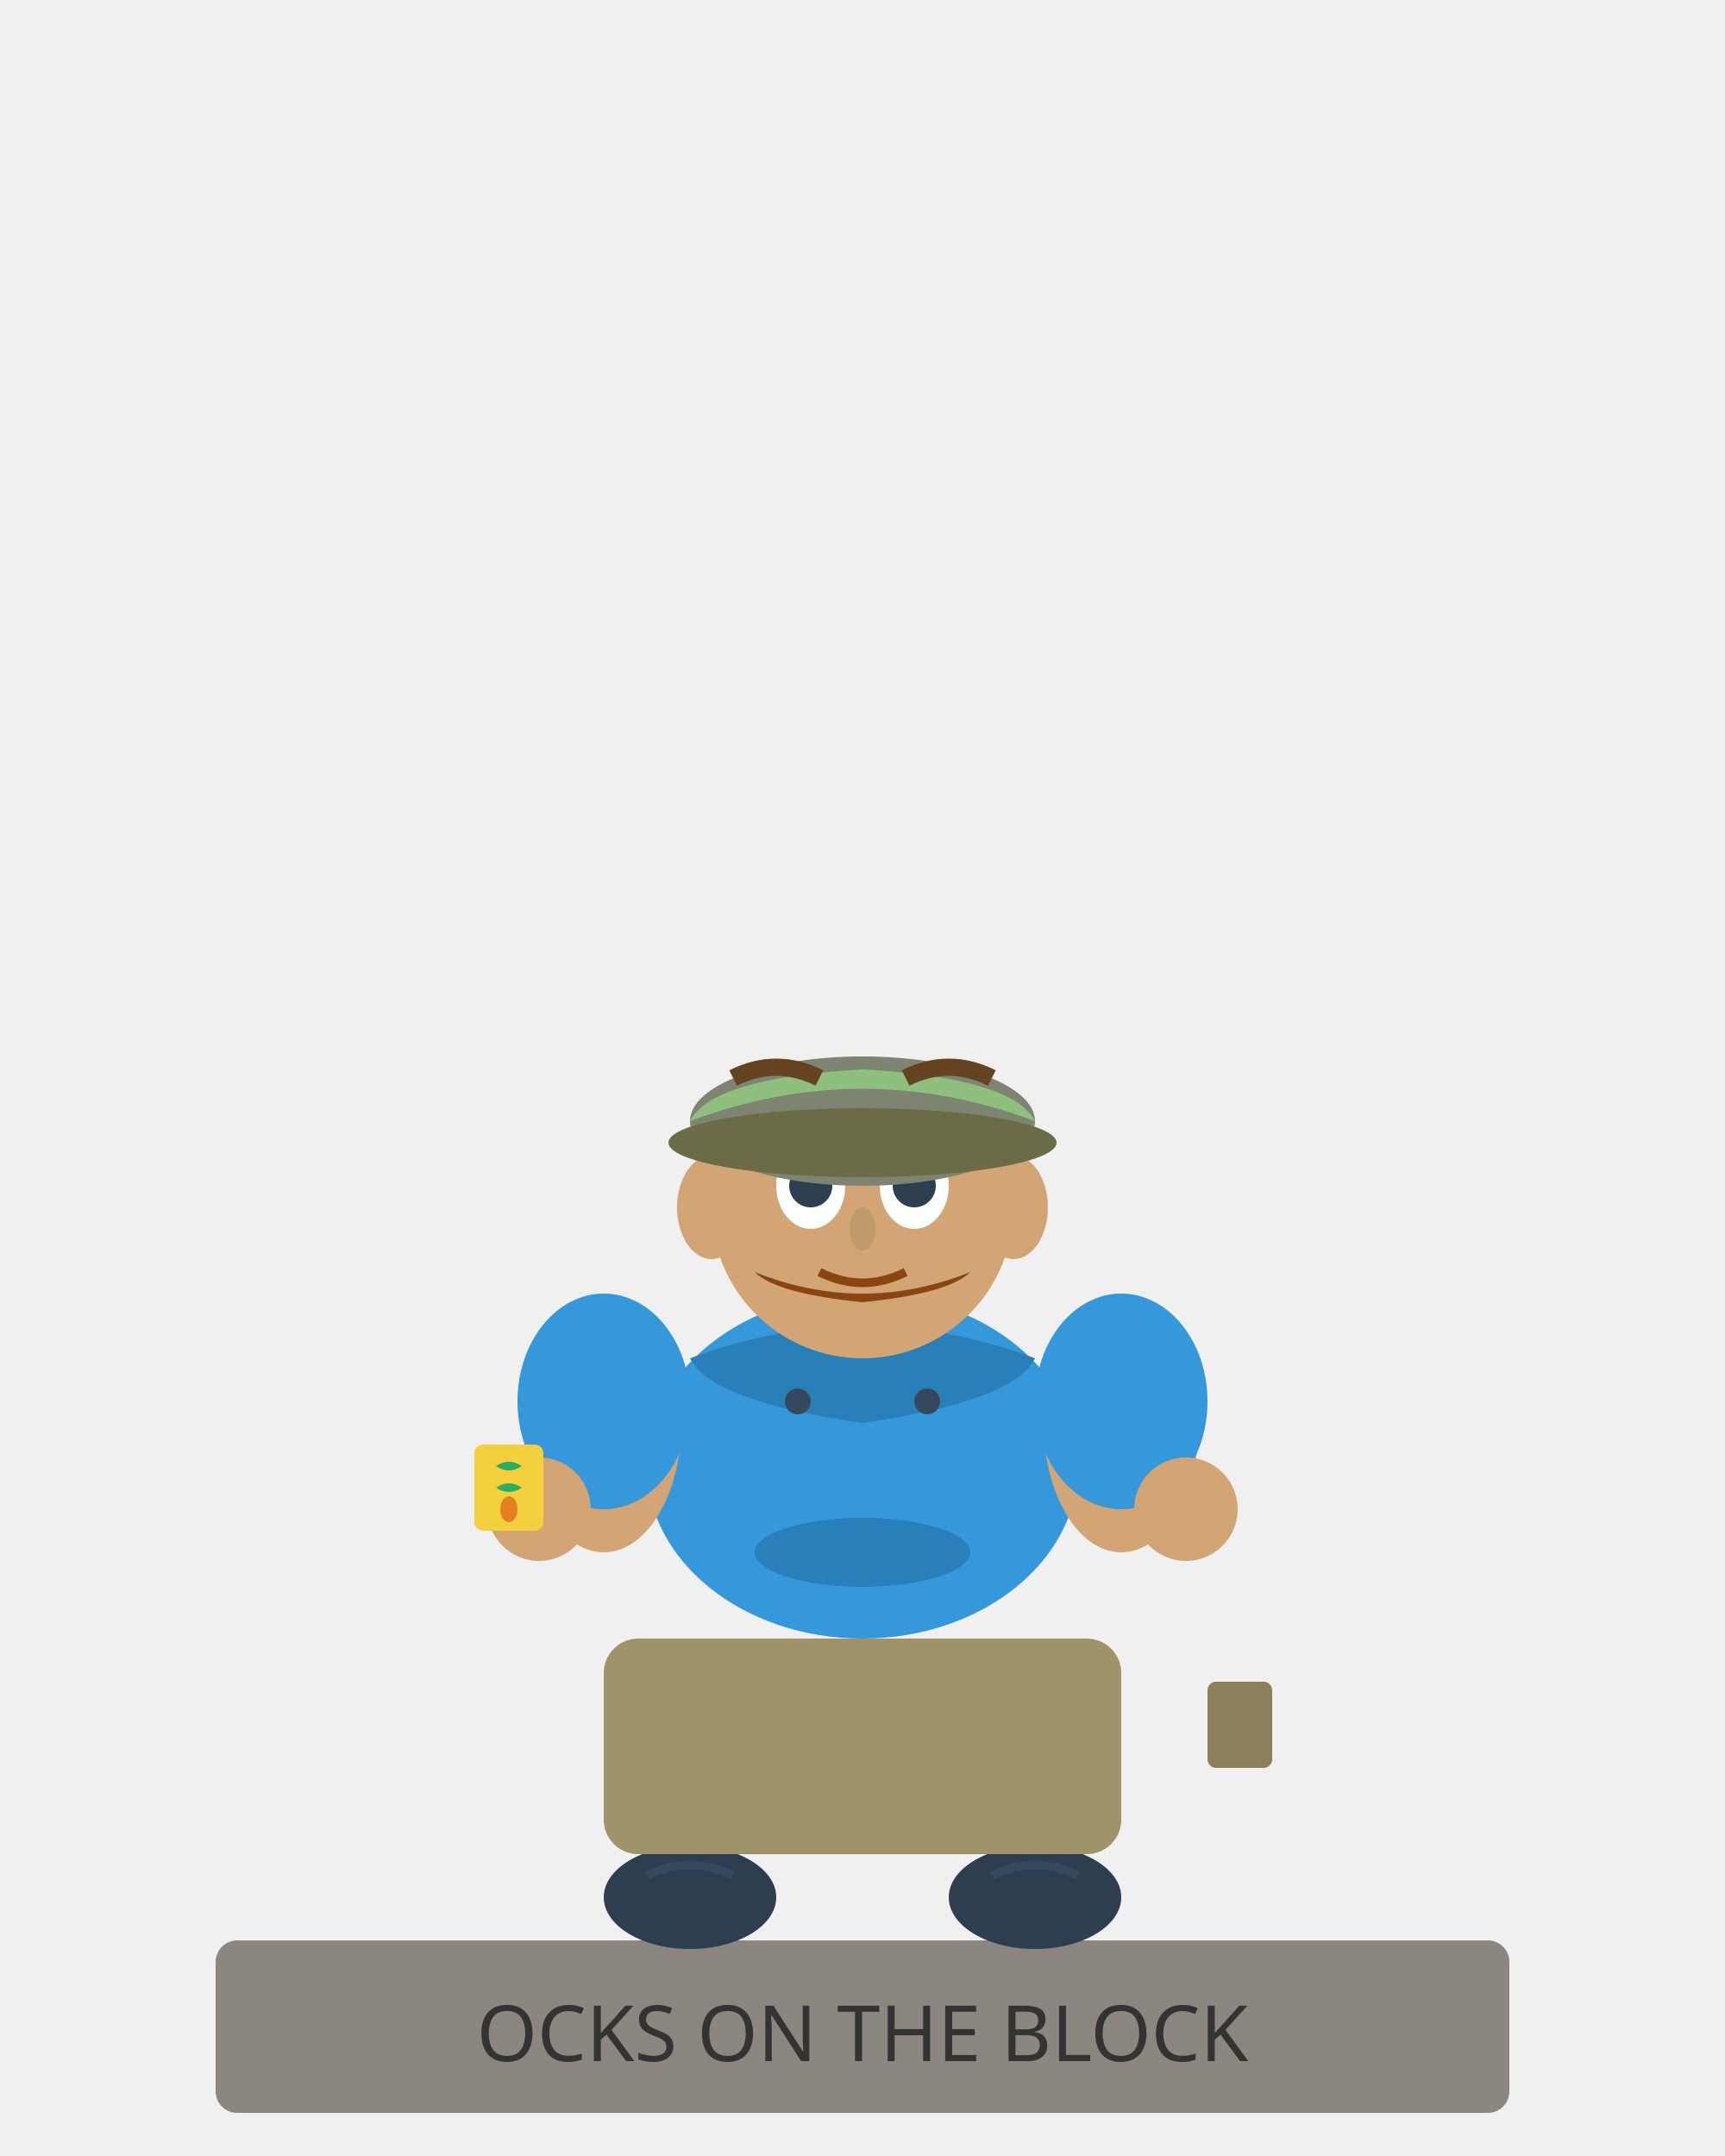
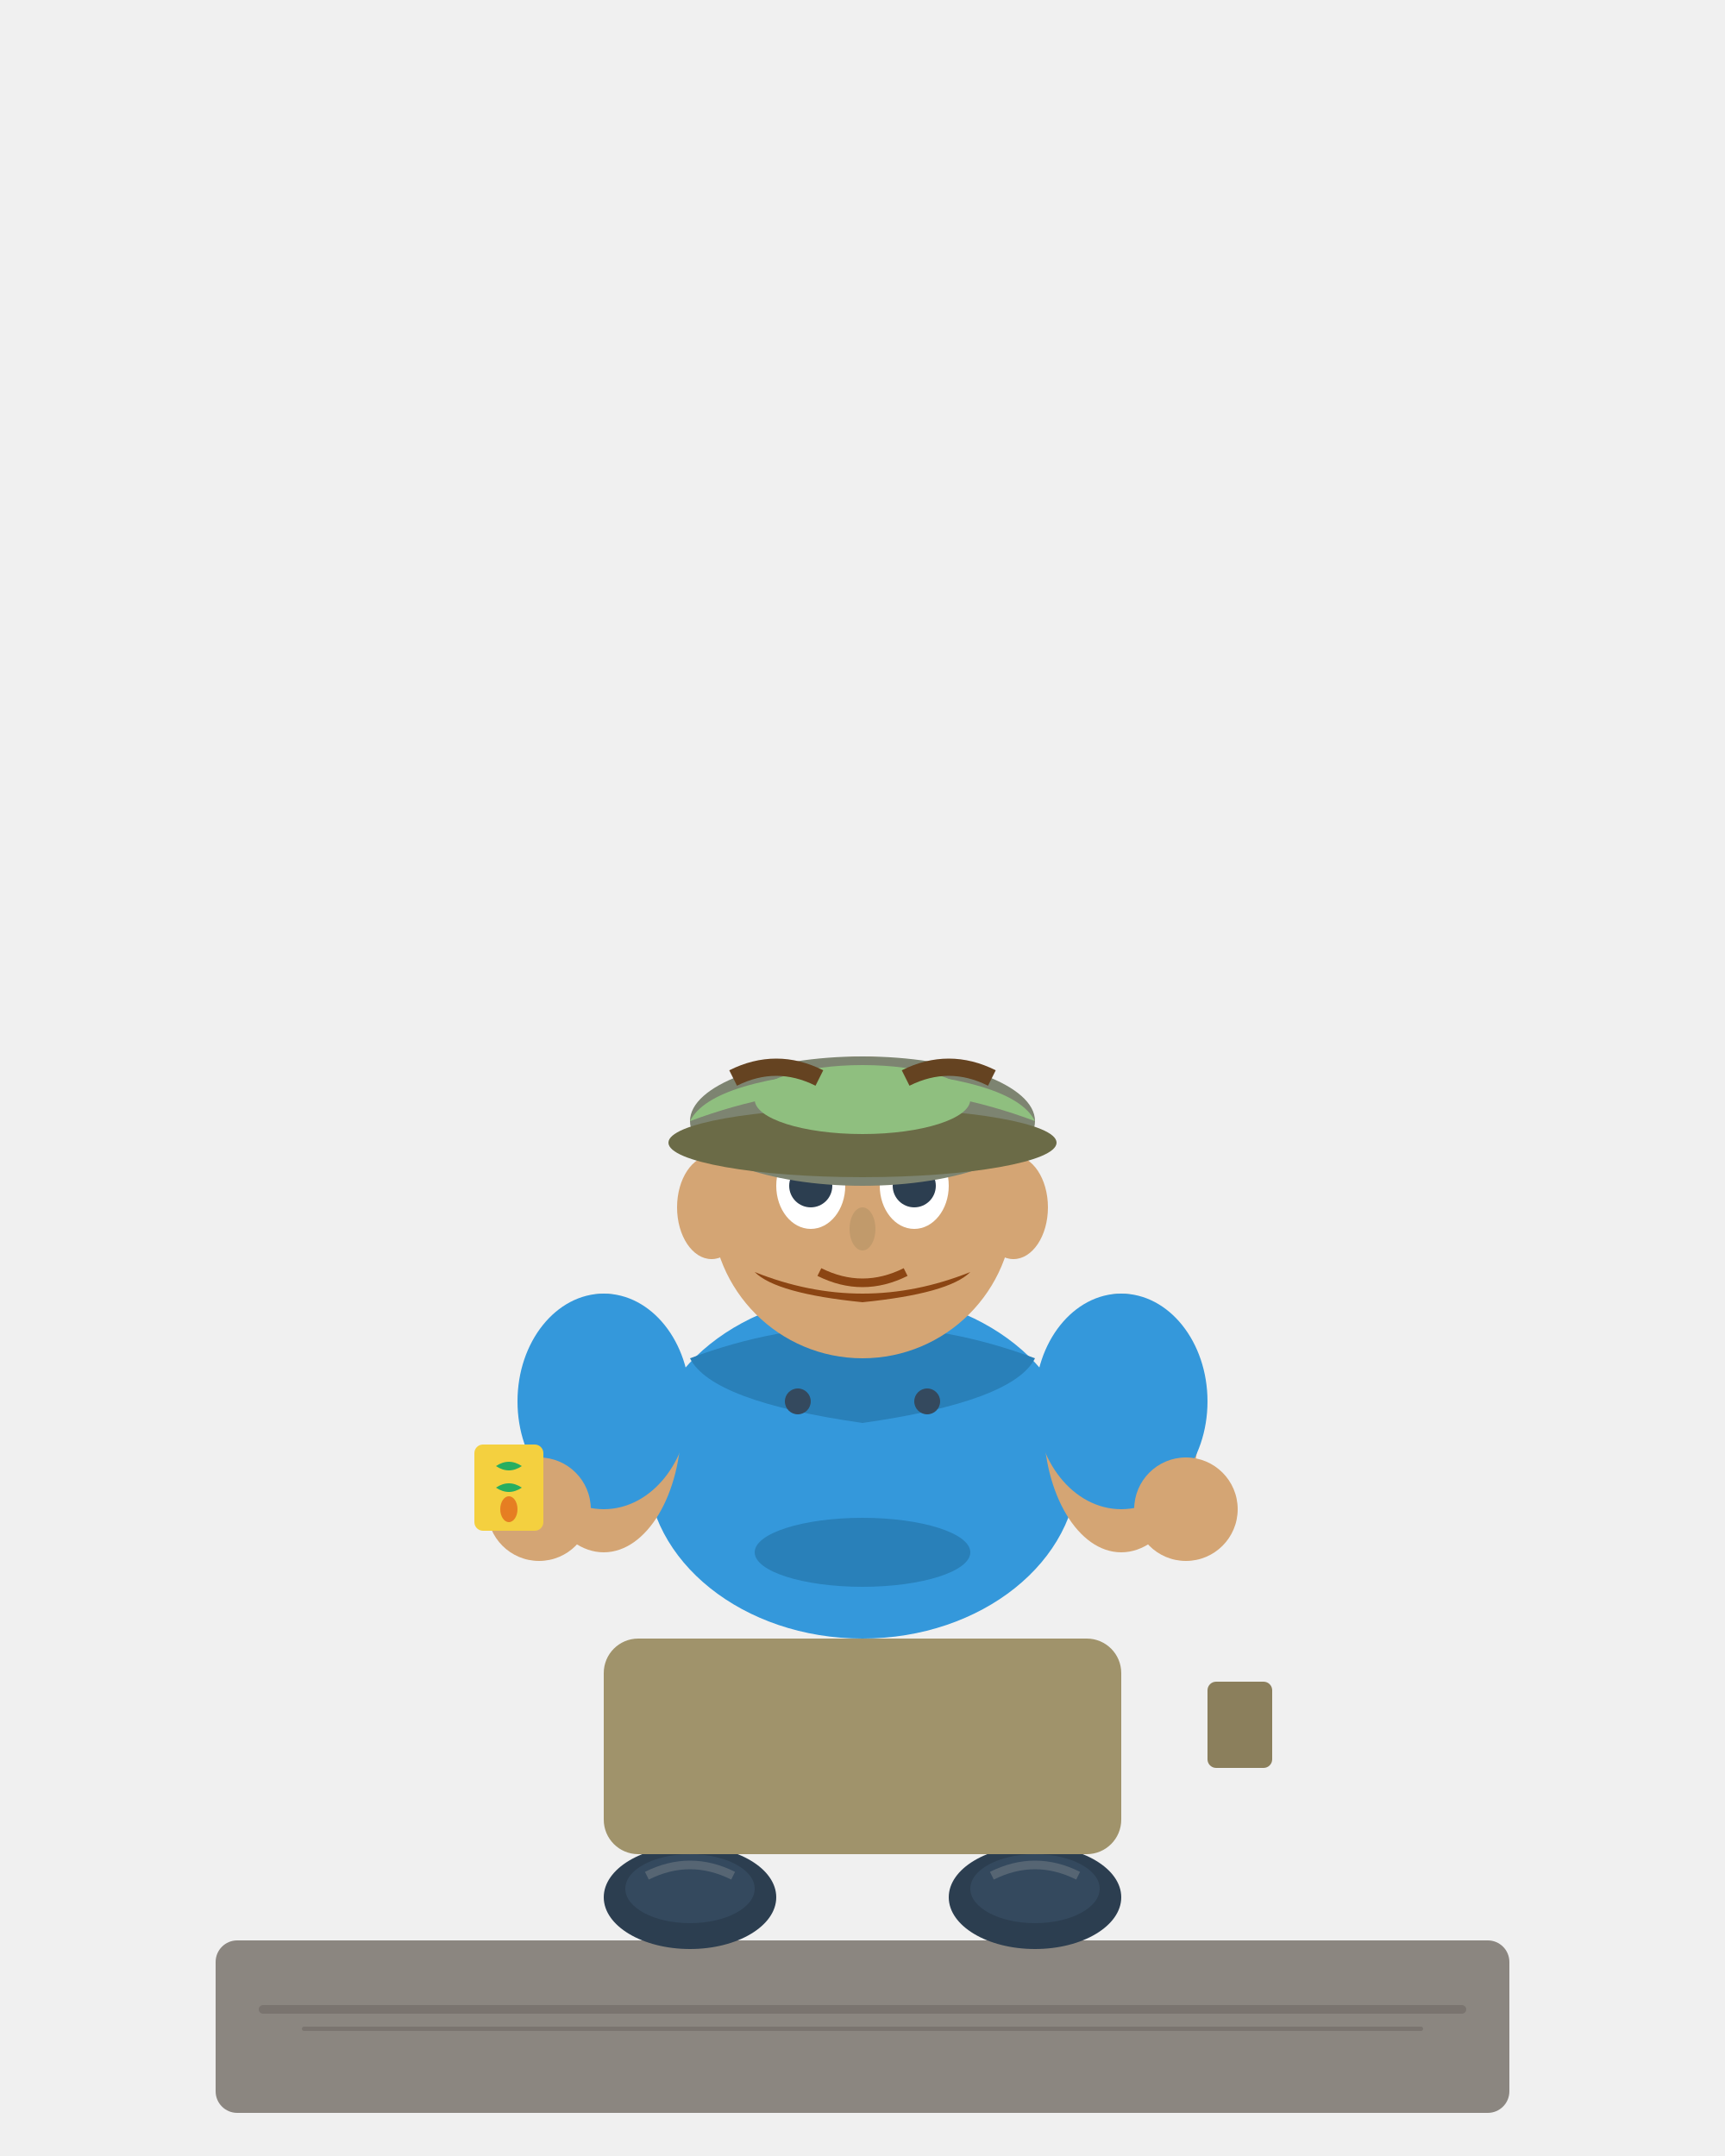
<svg xmlns="http://www.w3.org/2000/svg" viewBox="0 0 400 500">
  <rect x="50" y="450" width="300" height="40" rx="5" fill="#8B8680" />
-   <text x="200" y="478" text-anchor="middle" font-family="Arial Black" font-size="18" fill="#333">
-     OCKS ON THE BLOCK
-   </text>
+   <rect x="60" y="465" width="280" height="2" rx="1" fill="#7A746F" />
+   <rect x="70" y="470" width="260" height="1" rx="0.5" fill="#7A746F" />
  <ellipse cx="160" cy="420" rx="12" ry="25" fill="#D4A574" />
  <ellipse cx="240" cy="420" rx="12" ry="25" fill="#D4A574" />
  <ellipse cx="160" cy="440" rx="20" ry="12" fill="#2C3E50" />
  <ellipse cx="240" cy="440" rx="20" ry="12" fill="#2C3E50" />
-   <path d="M150,435 Q160,430 170,435" stroke="#34495E" stroke-width="2" fill="none" />
-   <path d="M230,435 Q240,430 250,435" stroke="#34495E" stroke-width="2" fill="none" />
+   <ellipse cx="160" cy="438" rx="15" ry="8" fill="#34495E" />
+   <ellipse cx="240" cy="438" rx="15" ry="8" fill="#34495E" />
+   <path d="M150,435 Q160,430 170,435" stroke="#566573" stroke-width="2" fill="none" />
+   <path d="M230,435 Q240,430 250,435" stroke="#566573" stroke-width="2" fill="none" />
  <rect x="140" y="380" width="120" height="50" rx="8" fill="#A0936B" />
  <rect x="280" y="390" width="15" height="20" rx="2" fill="#8B7F5C" />
  <ellipse cx="200" cy="340" rx="45" ry="35" fill="#D4A574" />
  <ellipse cx="200" cy="340" rx="50" ry="40" fill="#3498DB" />
  <path d="M160,315 Q200,300 240,315 Q235,325 200,330 Q165,325 160,315" fill="#2980B9" />
  <circle cx="185" cy="325" r="3" fill="#34495E" />
  <circle cx="215" cy="325" r="3" fill="#34495E" />
  <ellipse cx="200" cy="360" rx="25" ry="8" fill="#2980B9" />
  <ellipse cx="140" cy="330" rx="18" ry="30" fill="#D4A574" />
  <ellipse cx="260" cy="330" rx="18" ry="30" fill="#D4A574" />
  <ellipse cx="140" cy="325" rx="20" ry="25" fill="#3498DB" />
  <ellipse cx="260" cy="325" rx="20" ry="25" fill="#3498DB" />
  <circle cx="125" cy="350" r="12" fill="#D4A574" />
  <circle cx="275" cy="350" r="12" fill="#D4A574" />
  <rect x="110" y="335" width="16" height="20" rx="2" fill="#F4D03F" />
  <path d="M115,340 Q118,338 121,340 Q118,342 115,340" fill="#27AE60" />
  <path d="M115,345 Q118,343 121,345 Q118,347 115,345" fill="#27AE60" />
  <ellipse cx="118" cy="350" rx="2" ry="3" fill="#E67E22" />
  <circle cx="200" cy="280" r="35" fill="#D4A574" />
  <path d="M175,295 Q200,305 225,295 Q220,300 200,302 Q180,300 175,295" fill="#8B4513" />
  <ellipse cx="188" cy="275" rx="8" ry="10" fill="white" />
  <ellipse cx="212" cy="275" rx="8" ry="10" fill="white" />
  <circle cx="188" cy="275" r="5" fill="#2C3E50" />
  <circle cx="212" cy="275" r="5" fill="#2C3E50" />
  <path d="M180,265 Q188,262 196,265" stroke="#654321" stroke-width="3" fill="none" />
  <path d="M204,265 Q212,262 220,265" stroke="#654321" stroke-width="3" fill="none" />
  <ellipse cx="200" cy="285" rx="3" ry="5" fill="#C19A6B" />
  <path d="M190,295 Q200,300 210,295" stroke="#8B4513" stroke-width="2" fill="none" />
  <ellipse cx="165" cy="280" rx="8" ry="12" fill="#D4A574" />
  <ellipse cx="235" cy="280" rx="8" ry="12" fill="#D4A574" />
  <ellipse cx="200" cy="260" rx="40" ry="15" fill="#7D8471" />
  <path d="M160,260 Q200,245 240,260 Q235,250 200,248 Q165,250 160,260" fill="#8FBF7F" />
  <ellipse cx="200" cy="265" rx="45" ry="8" fill="#6B6B47" />
+   <ellipse cx="200" cy="255" rx="25" ry="8" fill="#8FBF7F" />
  <path d="M170,250 Q180,245 190,250" stroke="#654321" stroke-width="4" fill="none" />
  <path d="M210,250 Q220,245 230,250" stroke="#654321" stroke-width="4" fill="none" />
</svg>
